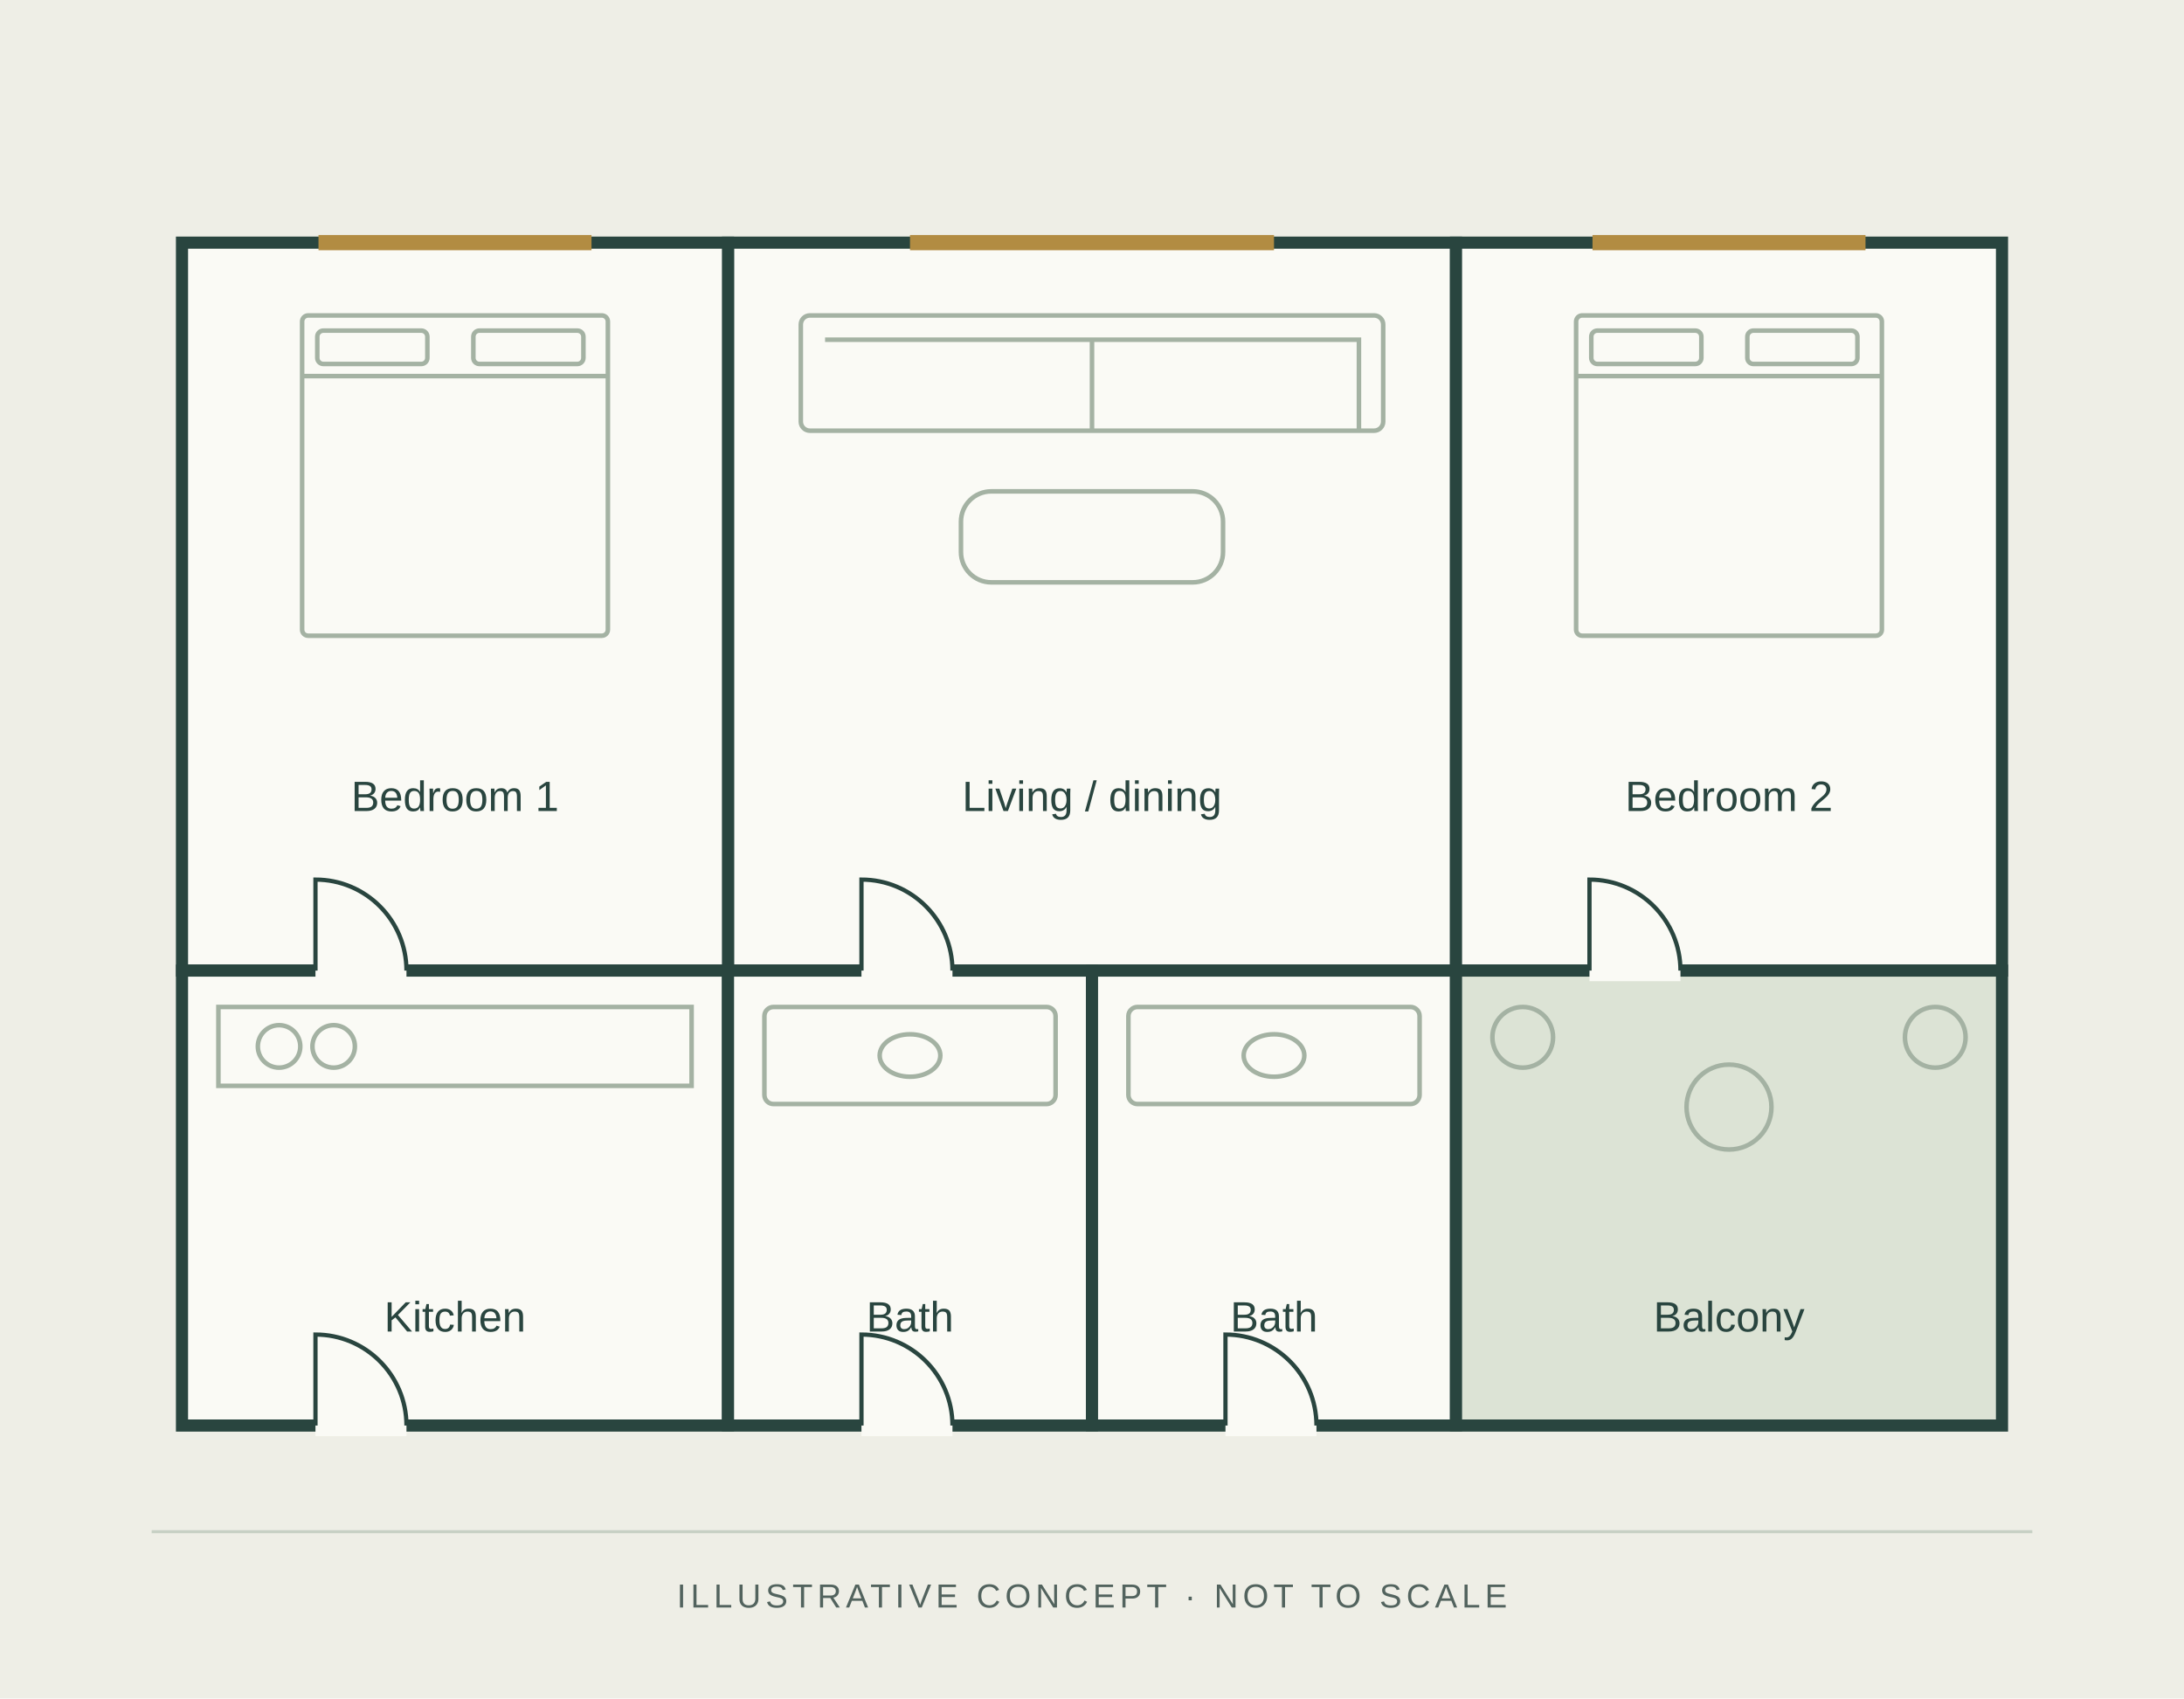
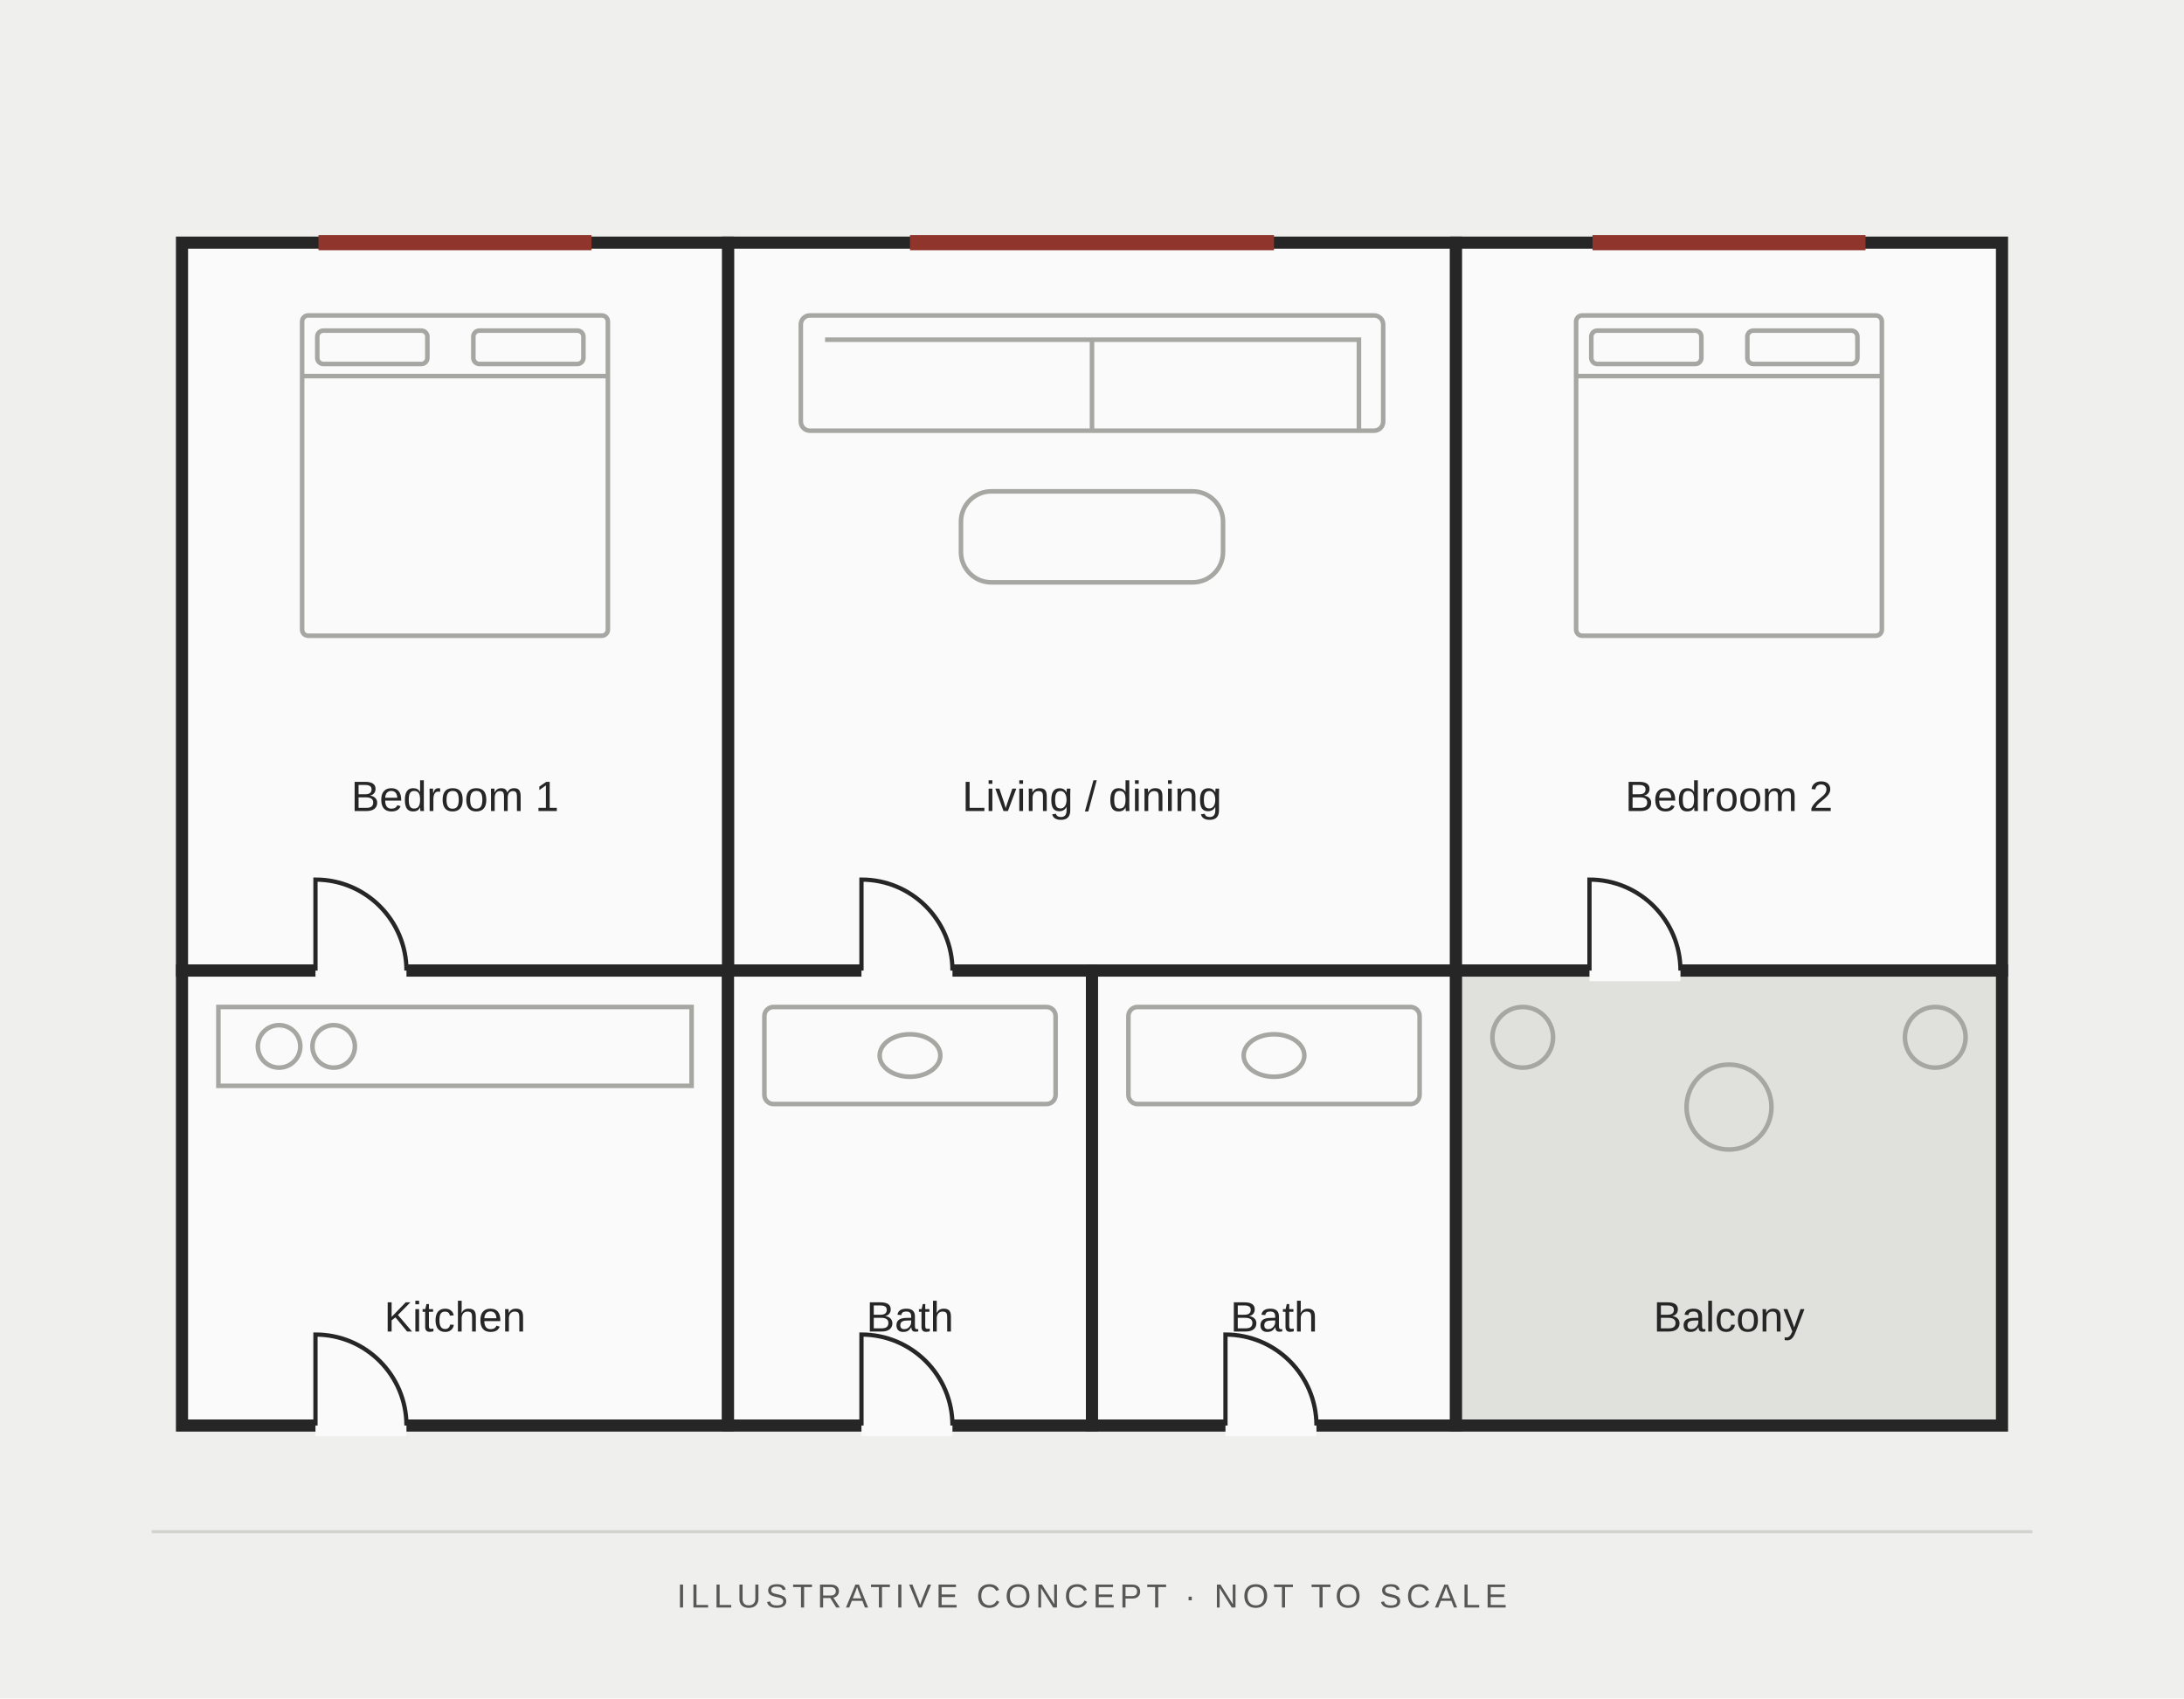
<svg xmlns="http://www.w3.org/2000/svg" width="720" height="560" viewBox="0 0 720 560" role="img" aria-labelledby="t d">
-   <rect width="720" height="560" fill="#eeeee6" />
-   <g fill="#fafaf5" stroke="#29453f" stroke-width="4">
-     <rect x="240" y="80" width="240" height="240" fill="#fafaf5" />
-     <rect x="60" y="80" width="180" height="240" fill="#fafaf5" />
-     <rect x="480" y="80" width="180" height="240" fill="#fafaf5" />
-     <rect x="60" y="320" width="180" height="150" fill="#fafaf5" />
-     <rect x="240" y="320" width="120" height="150" fill="#fafaf5" />
-     <rect x="360" y="320" width="120" height="150" fill="#fafaf5" />
-     <rect x="480" y="320" width="180" height="150" fill="#dce3d5" />
+   <rect width="720" height="560" fill="#efefed" />
+   <g fill="#fafafa" stroke="#262626" stroke-width="4">
+     <rect x="240" y="80" width="240" height="240" fill="#fafafa" />
+     <rect x="60" y="80" width="180" height="240" fill="#fafafa" />
+     <rect x="480" y="80" width="180" height="240" fill="#fafafa" />
+     <rect x="60" y="320" width="180" height="150" fill="#fafafa" />
+     <rect x="240" y="320" width="120" height="150" fill="#fafafa" />
+     <rect x="360" y="320" width="120" height="150" fill="#fafafa" />
+     <rect x="480" y="320" width="180" height="150" fill="#e0e0dc" />
  </g>
-   <g fill="none" stroke="#a4b2a3" stroke-width="1.5">
+   <g fill="none" stroke="#a6a6a2" stroke-width="1.5">
    <rect x="264" y="104" width="192" height="38" rx="3" />
    <path d="M272 112h176v30M360.0 112v30" />
    <rect x="316.8" y="162" width="86.4" height="30" rx="10" />
    <rect x="99.6" y="104" width="100.8" height="105.6" rx="2" />
    <path d="M99.6 124h100.8" />
    <rect x="104.6" y="109" width="36.288" height="11" rx="2" />
    <rect x="156.048" y="109" width="36.288" height="11" rx="2" />
    <rect x="519.6" y="104" width="100.8" height="105.6" rx="2" />
    <path d="M519.6 124h100.8" />
    <rect x="524.6" y="109" width="36.288" height="11" rx="2" />
    <rect x="576.048" y="109" width="36.288" height="11" rx="2" />
    <path d="M72 332h156v26h-156Z" />
    <circle cx="92" cy="345" r="7" />
    <circle cx="110" cy="345" r="7" />
    <rect x="252" y="332" width="96" height="32" rx="3" />
    <ellipse cx="300.0" cy="348" rx="10" ry="7" />
    <rect x="372" y="332" width="96" height="32" rx="3" />
    <ellipse cx="420.0" cy="348" rx="10" ry="7" />
    <circle cx="502" cy="342" r="10" />
    <circle cx="638" cy="342" r="10" />
    <circle cx="570.0" cy="365.0" r="14" />
  </g>
-   <g fill="none" stroke="#29453f" stroke-width="1.4">
-     <path d="M284 320h30" stroke="#fafaf5" stroke-width="7" />
+   <g fill="none" stroke="#262626" stroke-width="1.4">
+     <path d="M284 320h30" stroke="#fafafa" stroke-width="7" />
    <path d="M284 320v-30a30 30 0 0 1 30 30" />
-     <path d="M104 320h30" stroke="#fafaf5" stroke-width="7" />
+     <path d="M104 320h30" stroke="#fafafa" stroke-width="7" />
    <path d="M104 320v-30a30 30 0 0 1 30 30" />
-     <path d="M524 320h30" stroke="#fafaf5" stroke-width="7" />
+     <path d="M524 320h30" stroke="#fafafa" stroke-width="7" />
    <path d="M524 320v-30a30 30 0 0 1 30 30" />
-     <path d="M104 470h30" stroke="#fafaf5" stroke-width="7" />
+     <path d="M104 470h30" stroke="#fafafa" stroke-width="7" />
    <path d="M104 470v-30a30 30 0 0 1 30 30" />
-     <path d="M284 470h30" stroke="#fafaf5" stroke-width="7" />
+     <path d="M284 470h30" stroke="#fafafa" stroke-width="7" />
    <path d="M284 470v-30a30 30 0 0 1 30 30" />
-     <path d="M404 470h30" stroke="#fafaf5" stroke-width="7" />
+     <path d="M404 470h30" stroke="#fafafa" stroke-width="7" />
    <path d="M404 470v-30a30 30 0 0 1 30 30" />
  </g>
-   <g fill="#29453f" font-family="Arial,sans-serif" font-size="14" text-anchor="middle">
+   <g fill="#262626" font-family="Arial,sans-serif" font-size="14" text-anchor="middle">
    <text x="360.0" y="267.4">Living / dining</text>
    <text x="150.0" y="267.4">Bedroom 1</text>
    <text x="570.0" y="267.4">Bedroom 2</text>
    <text x="150.0" y="439.0">Kitchen</text>
    <text x="300.0" y="439.0">Bath</text>
    <text x="420.0" y="439.0">Bath</text>
    <text x="570.0" y="439.0">Balcony</text>
  </g>
-   <g stroke="#b28c42" stroke-width="5">
+   <g stroke="#8f352b" stroke-width="5">
    <path d="M300.0 80h120.0" />
    <path d="M105.0 80h90.0" />
    <path d="M525.0 80h90.0" />
  </g>
-   <path d="M50 505H670" stroke="#c7d0c4" />
-   <text x="360" y="530" text-anchor="middle" font-family="Arial,sans-serif" font-size="11" letter-spacing="1.5" fill="#52635e">ILLUSTRATIVE CONCEPT · NOT TO SCALE</text>
+   <path d="M50 505H670" stroke="#d2d2cf" />
+   <text x="360" y="530" text-anchor="middle" font-family="Arial,sans-serif" font-size="11" letter-spacing="1.5" fill="#575757">ILLUSTRATIVE CONCEPT · NOT TO SCALE</text>
</svg>
